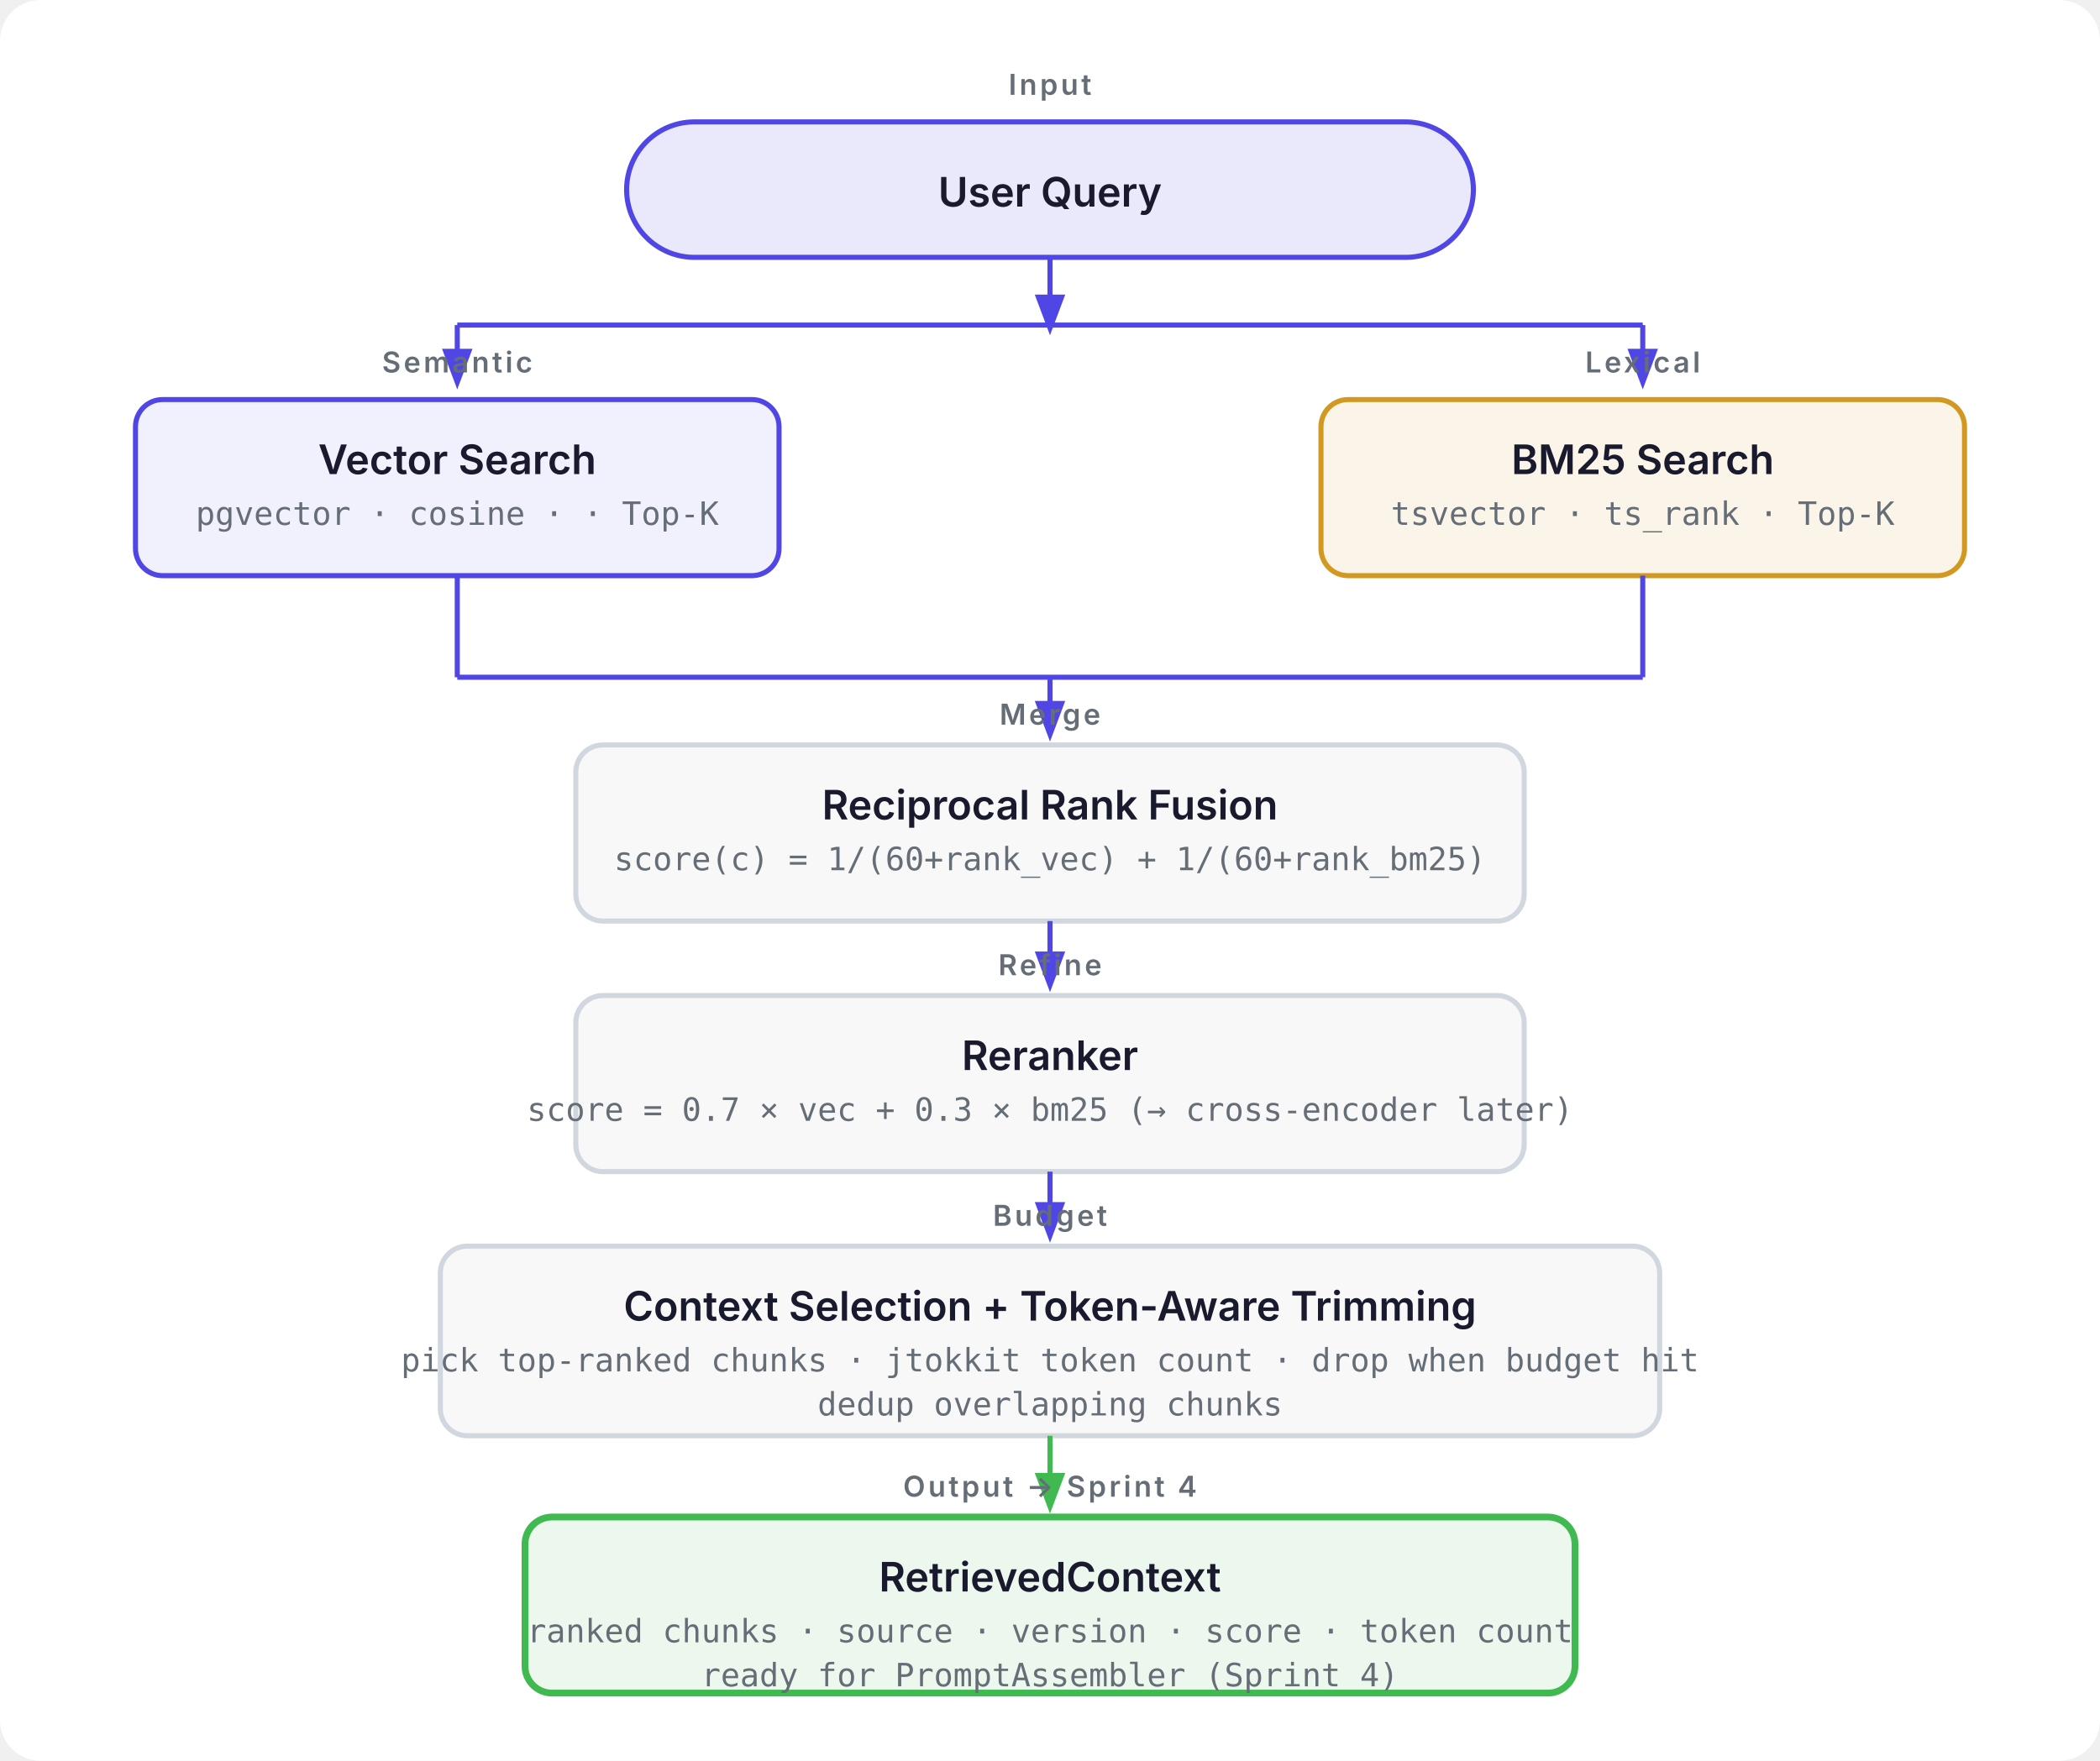
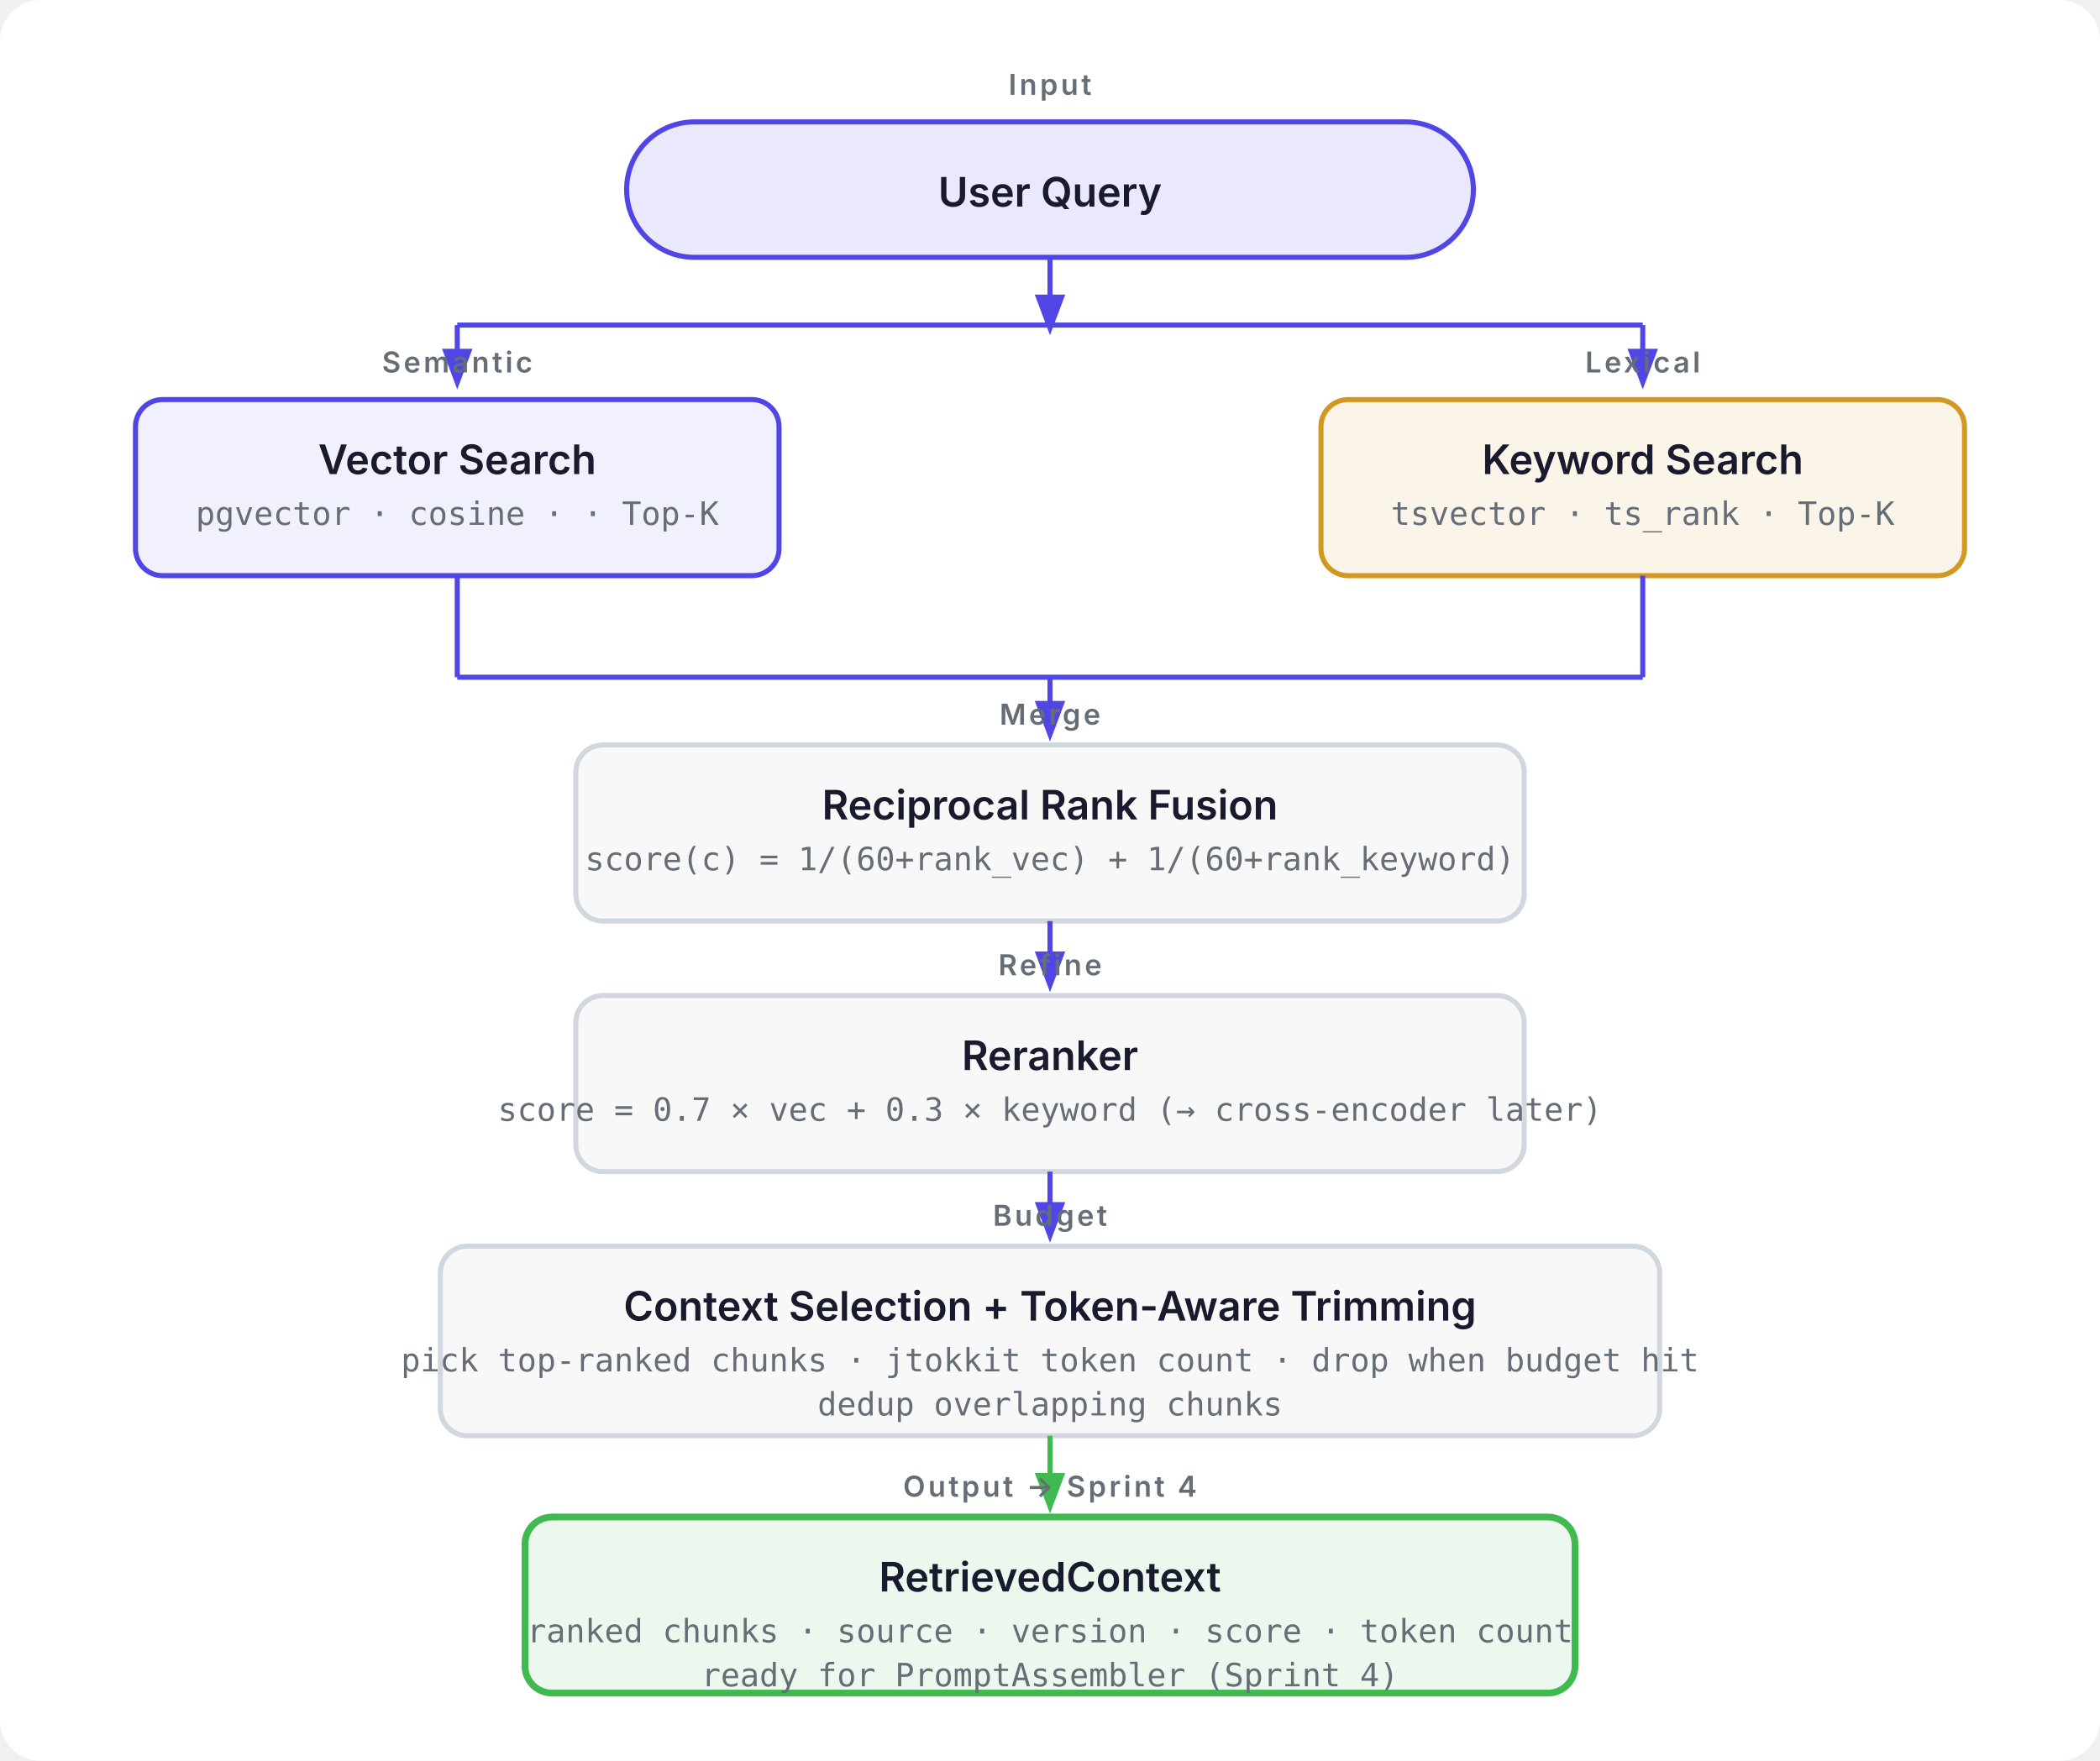
<svg xmlns="http://www.w3.org/2000/svg" viewBox="0 0 620 520">
  <defs>
    <marker id="arr" markerWidth="8" markerHeight="8" refX="6" refY="3" orient="auto">
      <path d="M0,0 L0,6 L8,3 z" fill="#5046e5" />
    </marker>
    <marker id="arr-g" markerWidth="8" markerHeight="8" refX="6" refY="3" orient="auto">
      <path d="M0,0 L0,6 L8,3 z" fill="#3fb950" />
    </marker>
  </defs>
  <style>
    .title  { font: 600 13px -apple-system,'Segoe UI',system-ui,sans-serif; fill:#1a1a2e; }
    .lbl    { font: 600 12px -apple-system,'Segoe UI',system-ui,sans-serif; fill:#1a1a2e; }
    .sub    { font: 400 9.5px 'SF Mono','Cascadia Code','Consolas',monospace; fill:#656d76; }
    .tag    { font: 600 8.5px -apple-system,'Segoe UI',sans-serif; fill:#656d76; text-transform:uppercase; letter-spacing:.1em; }
    .conn   { stroke:#5046e5; stroke-width:1.5; fill:none; }
    .conn-g { stroke:#3fb950; stroke-width:1.5; fill:none; }
  </style>
  <rect width="620" height="520" fill="#ffffff" rx="12" />
  <text x="310" y="28" class="tag" text-anchor="middle">Input</text>
  <rect x="185" y="36" width="250" height="40" rx="20" fill="rgba(80,70,229,0.12)" stroke="#5046e5" stroke-width="1.5" />
  <text x="310" y="61" class="lbl" text-anchor="middle">User Query</text>
  <line x1="310" y1="76" x2="310" y2="96" class="conn" marker-end="url(#arr)" />
  <line x1="135" y1="96" x2="485" y2="96" class="conn" />
  <line x1="135" y1="96" x2="135" y2="112" class="conn" marker-end="url(#arr)" />
  <line x1="485" y1="96" x2="485" y2="112" class="conn" marker-end="url(#arr)" />
  <text x="135" y="110" class="tag" text-anchor="middle">Semantic</text>
  <rect x="40" y="118" width="190" height="52" rx="8" fill="rgba(80,70,229,0.08)" stroke="#5046e5" stroke-width="1.5" />
  <text x="135" y="140" class="lbl" text-anchor="middle">Vector Search</text>
  <text x="135" y="155" class="sub" text-anchor="middle">pgvector · cosine ·  · Top-K</text>
  <text x="485" y="110" class="tag" text-anchor="middle">Lexical</text>
  <rect x="390" y="118" width="190" height="52" rx="8" fill="rgba(210,153,34,0.1)" stroke="#d29922" stroke-width="1.5" />
-   <text x="485" y="140" class="lbl" text-anchor="middle">BM25 Search</text>
+   <text x="485" y="140" class="lbl" text-anchor="middle">Keyword Search</text>
  <text x="485" y="155" class="sub" text-anchor="middle">tsvector · ts_rank · Top-K</text>
  <line x1="135" y1="170" x2="135" y2="200" class="conn" />
  <line x1="485" y1="170" x2="485" y2="200" class="conn" />
  <line x1="135" y1="200" x2="485" y2="200" class="conn" />
  <line x1="310" y1="200" x2="310" y2="216" class="conn" marker-end="url(#arr)" />
  <text x="310" y="214" class="tag" text-anchor="middle">Merge</text>
  <rect x="170" y="220" width="280" height="52" rx="8" fill="rgba(0,0,0,0.03)" stroke="#d0d7de" stroke-width="1.5" />
  <text x="310" y="242" class="lbl" text-anchor="middle">Reciprocal Rank Fusion</text>
-   <text x="310" y="257" class="sub" text-anchor="middle">score(c) = 1/(60+rank_vec) + 1/(60+rank_bm25)</text>
+   <text x="310" y="257" class="sub" text-anchor="middle">score(c) = 1/(60+rank_vec) + 1/(60+rank_keyword)</text>
  <line x1="310" y1="272" x2="310" y2="290" class="conn" marker-end="url(#arr)" />
  <text x="310" y="288" class="tag" text-anchor="middle">Refine</text>
  <rect x="170" y="294" width="280" height="52" rx="8" fill="rgba(0,0,0,0.03)" stroke="#d0d7de" stroke-width="1.5" />
  <text x="310" y="316" class="lbl" text-anchor="middle">Reranker</text>
-   <text x="310" y="331" class="sub" text-anchor="middle">score = 0.7 × vec + 0.3 × bm25  (→ cross-encoder later)</text>
+   <text x="310" y="331" class="sub" text-anchor="middle">score = 0.7 × vec + 0.3 × keyword  (→ cross-encoder later)</text>
  <line x1="310" y1="346" x2="310" y2="364" class="conn" marker-end="url(#arr)" />
  <text x="310" y="362" class="tag" text-anchor="middle">Budget</text>
  <rect x="130" y="368" width="360" height="56" rx="8" fill="rgba(0,0,0,0.03)" stroke="#d0d7de" stroke-width="1.5" />
  <text x="310" y="390" class="lbl" text-anchor="middle">Context Selection + Token-Aware Trimming</text>
  <text x="310" y="405" class="sub" text-anchor="middle">pick top-ranked chunks · jtokkit token count · drop when budget hit</text>
  <text x="310" y="418" class="sub" text-anchor="middle">dedup overlapping chunks</text>
  <line x1="310" y1="424" x2="310" y2="444" class="conn-g" marker-end="url(#arr-g)" />
  <text x="310" y="442" class="tag" text-anchor="middle">Output → Sprint 4</text>
  <rect x="155" y="448" width="310" height="52" rx="8" fill="rgba(63,185,80,0.1)" stroke="#3fb950" stroke-width="2" />
  <text x="310" y="470" class="lbl" text-anchor="middle">RetrievedContext</text>
  <text x="310" y="485" class="sub" text-anchor="middle">ranked chunks · source · version · score · token count</text>
  <text x="310" y="498" class="sub" text-anchor="middle">ready for PromptAssembler (Sprint 4)</text>
</svg>
